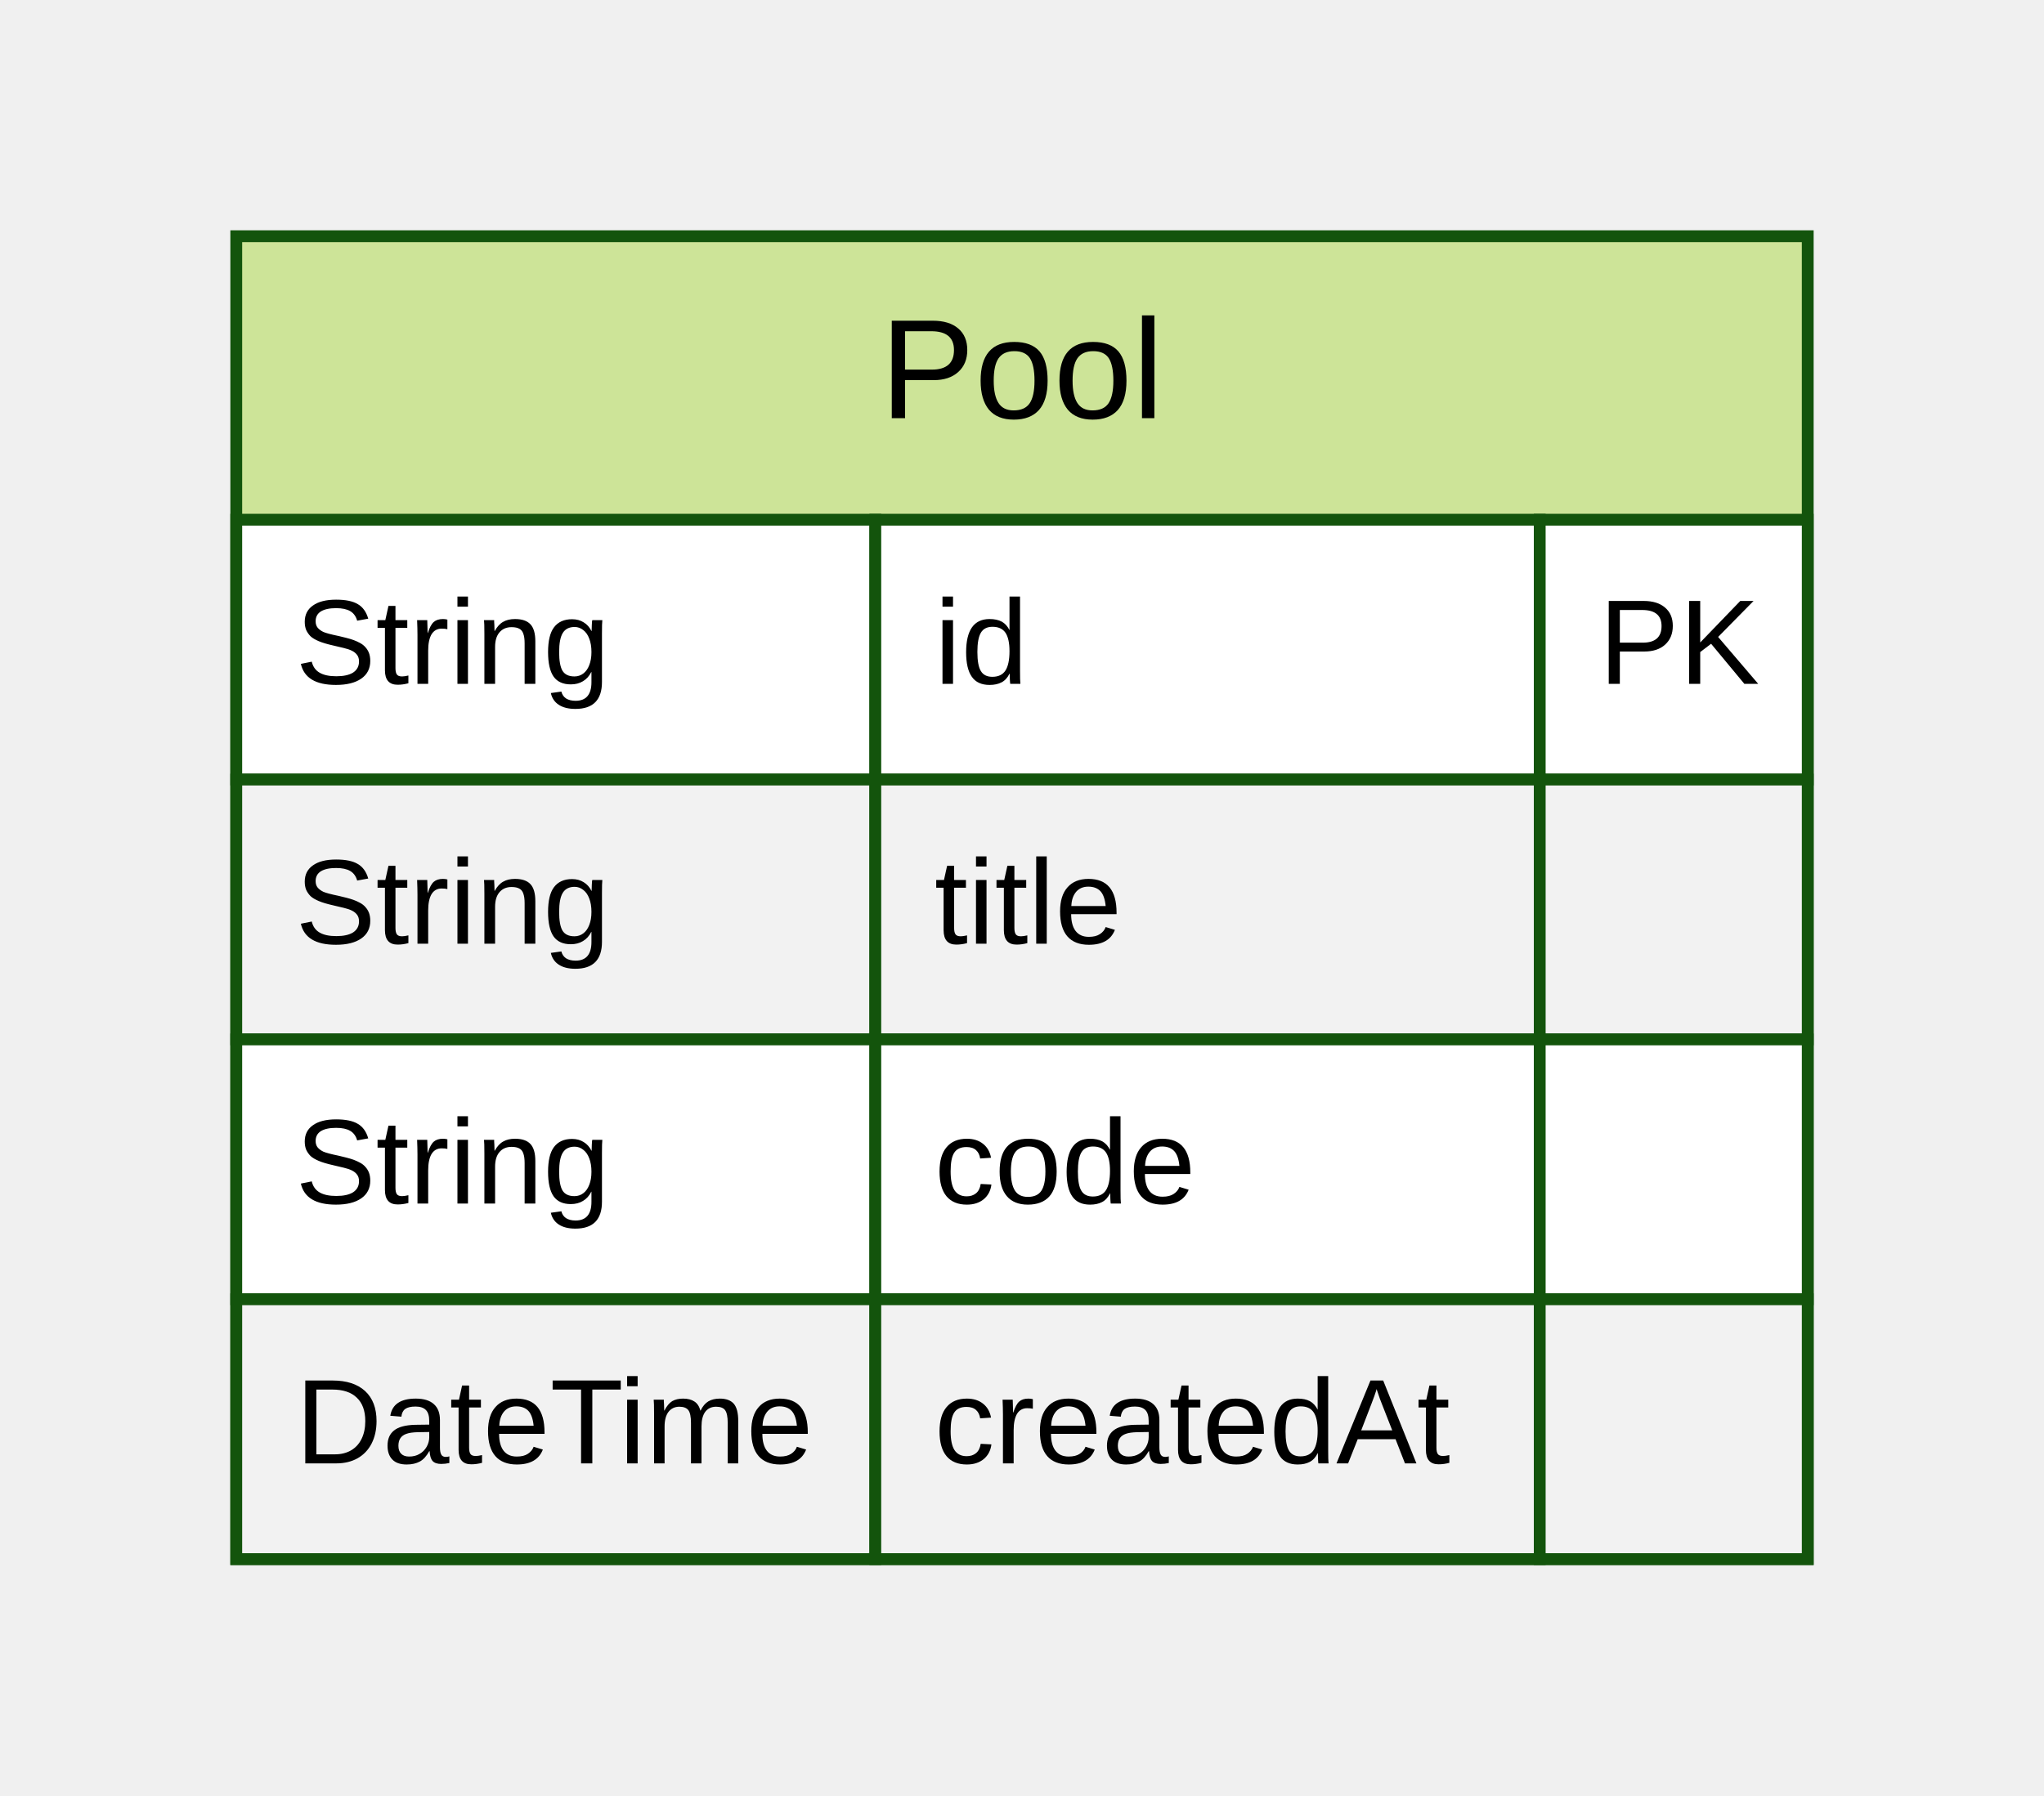
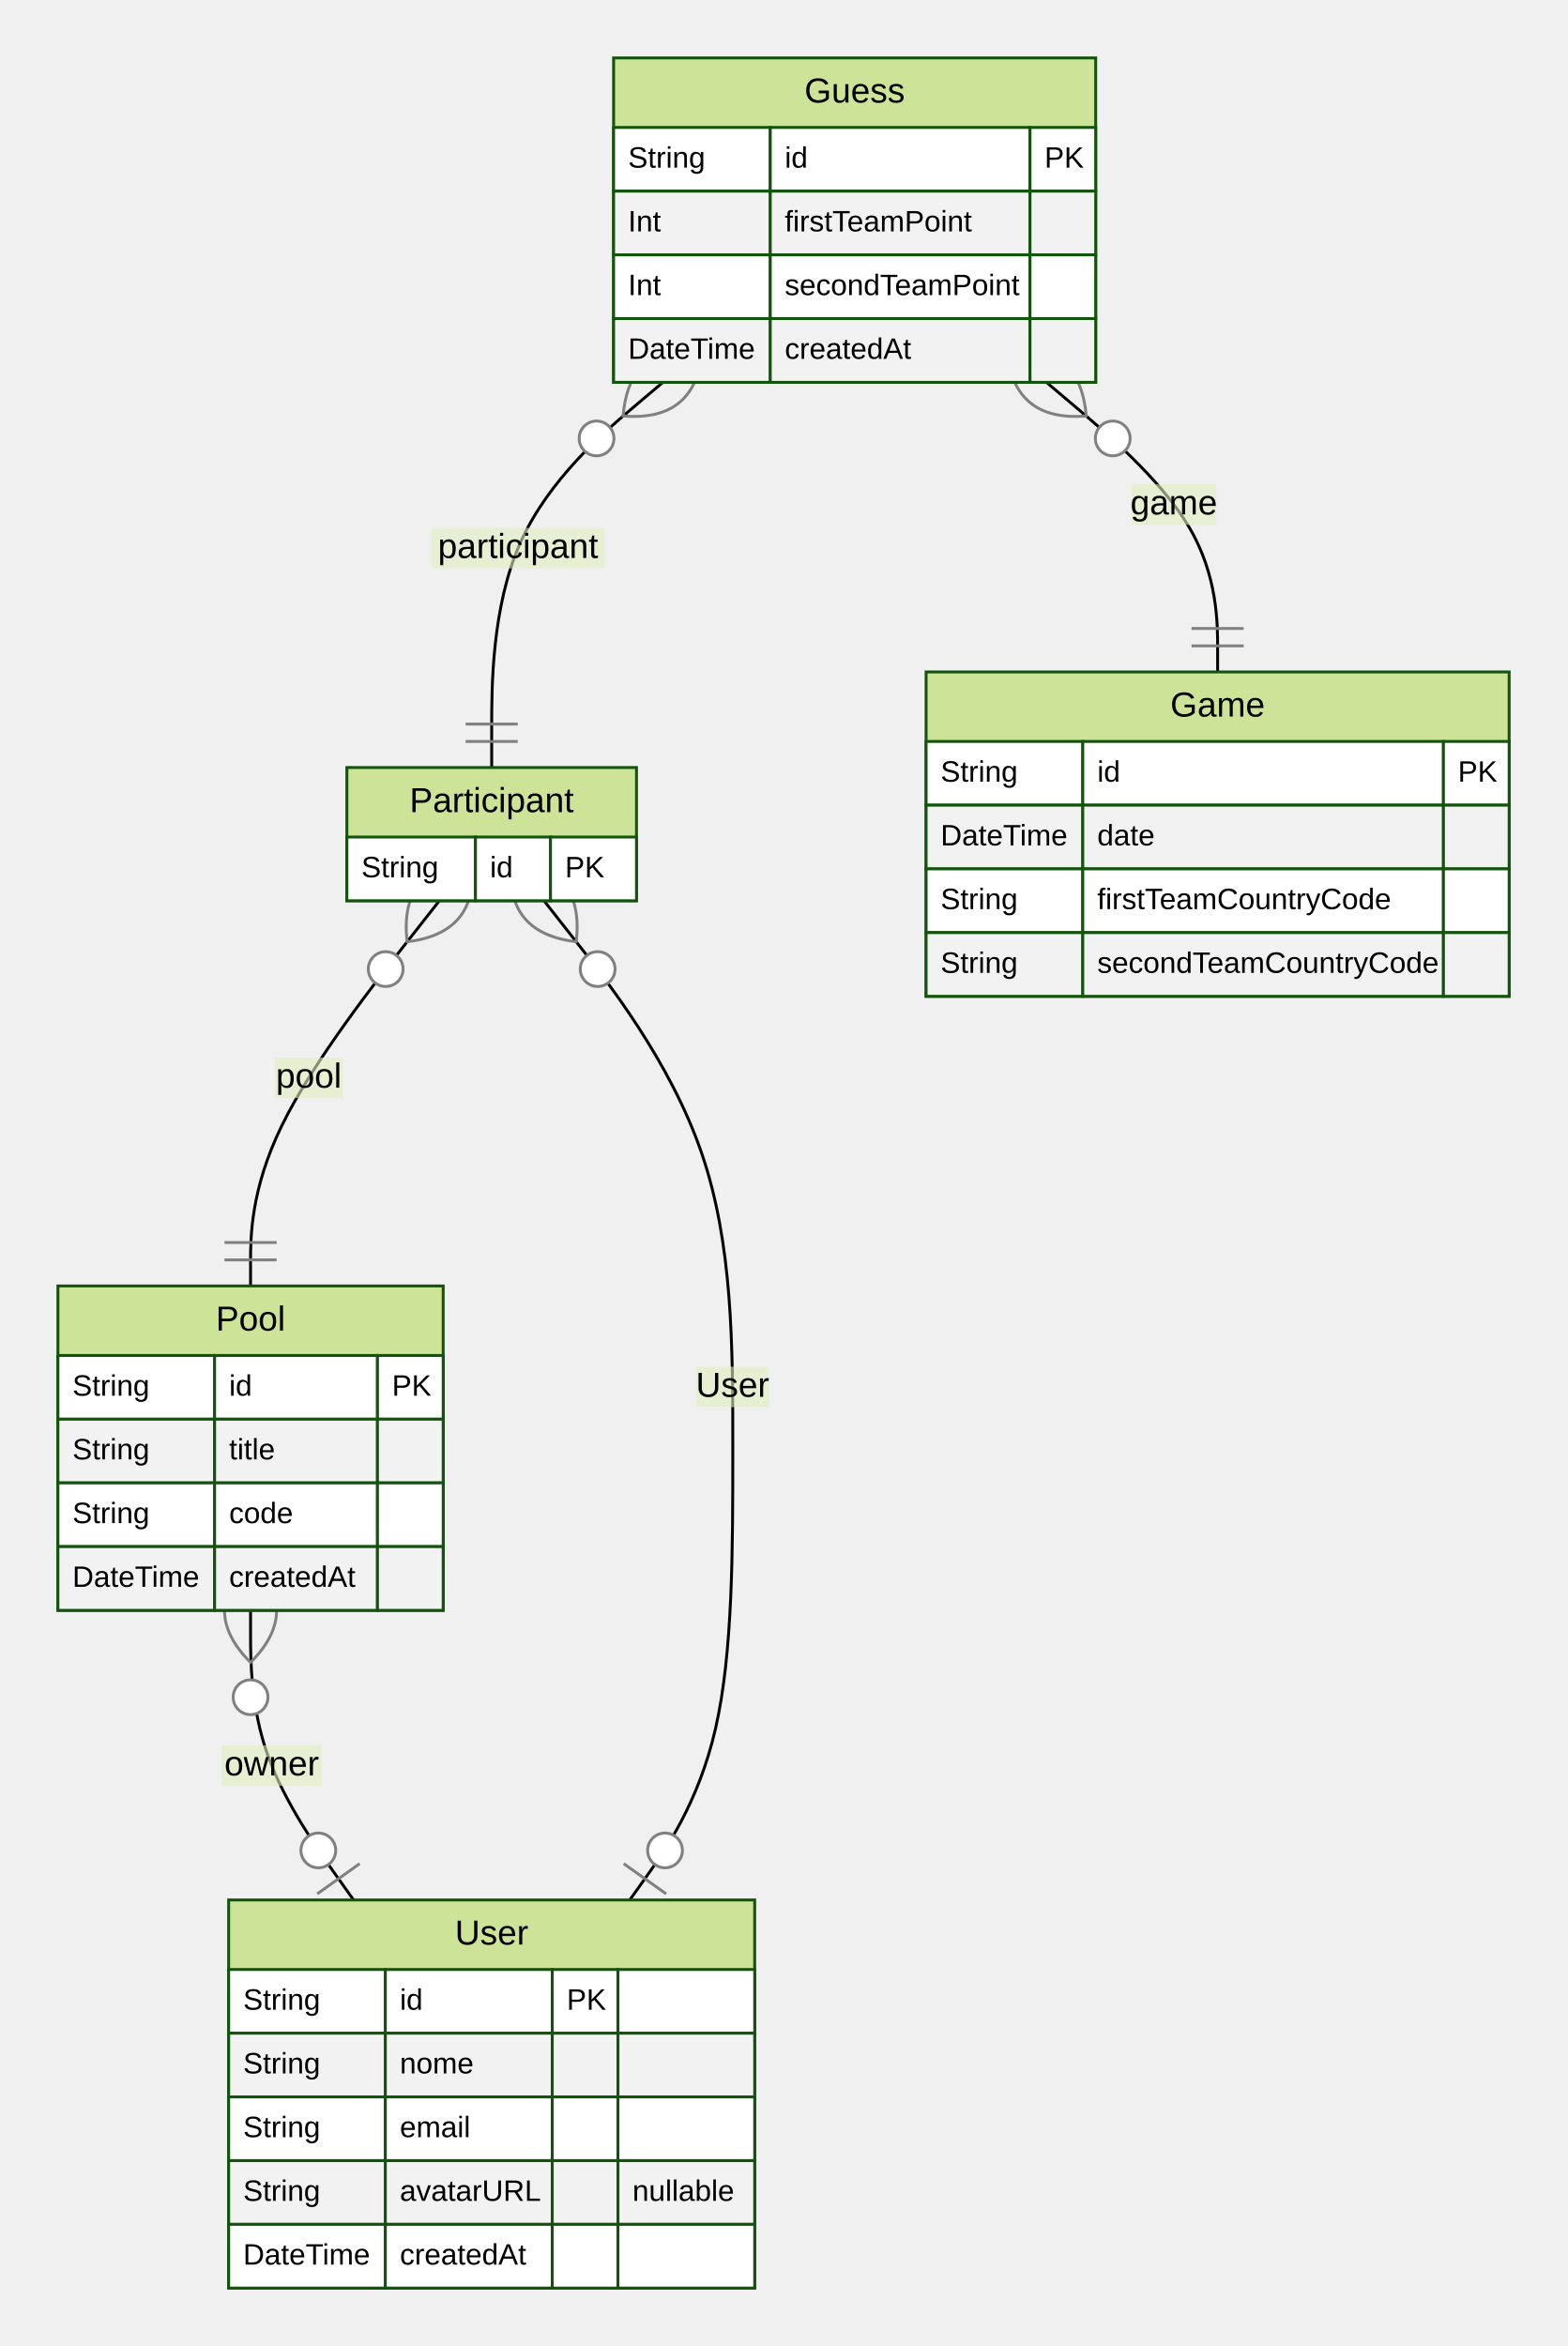
- <svg xmlns="http://www.w3.org/2000/svg" aria-labelledby="chart-title-mermaid-0 chart-desc-mermaid-0" role="img" viewBox="0 0 173.026 152" style="max-width: 173.026px; background-color: white;" width="100%" id="mermaid-0">
+ <svg xmlns="http://www.w3.org/2000/svg" aria-labelledby="chart-title-mermaid-0 chart-desc-mermaid-0" role="img" viewBox="0 0 541.082 810" style="max-width: 541.082px; background-color: white;" width="100%" id="mermaid-0">
  <style>#mermaid-0 {font-family:"trebuchet ms",verdana,arial,sans-serif;font-size:16px;fill:#000000;}#mermaid-0 .error-icon{fill:#552222;}#mermaid-0 .error-text{fill:#552222;stroke:#552222;}#mermaid-0 .edge-thickness-normal{stroke-width:2px;}#mermaid-0 .edge-thickness-thick{stroke-width:3.5px;}#mermaid-0 .edge-pattern-solid{stroke-dasharray:0;}#mermaid-0 .edge-pattern-dashed{stroke-dasharray:3;}#mermaid-0 .edge-pattern-dotted{stroke-dasharray:2;}#mermaid-0 .marker{fill:#000000;stroke:#000000;}#mermaid-0 .marker.cross{stroke:#000000;}#mermaid-0 svg{font-family:"trebuchet ms",verdana,arial,sans-serif;font-size:16px;}#mermaid-0 .entityBox{fill:#cde498;stroke:#13540c;}#mermaid-0 .attributeBoxOdd{fill:#ffffff;stroke:#13540c;}#mermaid-0 .attributeBoxEven{fill:#f2f2f2;stroke:#13540c;}#mermaid-0 .relationshipLabelBox{fill:hsl(78.158, 58.462%, 84.51%);opacity:0.7;background-color:hsl(78.158, 58.462%, 84.51%);}#mermaid-0 .relationshipLabelBox rect{opacity:0.5;}#mermaid-0 .relationshipLine{stroke:#000000;}#mermaid-0 :root{--mermaid-font-family:"trebuchet ms",verdana,arial,sans-serif;}</style>
  <g />
  <defs>
    <marker orient="auto" markerHeight="18" markerWidth="18" refY="9" refX="0" id="ONLY_ONE_START">
      <path d="M9,0 L9,18 M15,0 L15,18" fill="none" stroke="gray" />
    </marker>
  </defs>
  <defs>
    <marker orient="auto" markerHeight="18" markerWidth="18" refY="9" refX="18" id="ONLY_ONE_END">
      <path d="M3,0 L3,18 M9,0 L9,18" fill="none" stroke="gray" />
    </marker>
  </defs>
  <defs>
    <marker orient="auto" markerHeight="18" markerWidth="30" refY="9" refX="0" id="ZERO_OR_ONE_START">
      <circle r="6" cy="9" cx="21" fill="white" stroke="gray" />
      <path d="M9,0 L9,18" fill="none" stroke="gray" />
    </marker>
  </defs>
  <defs>
    <marker orient="auto" markerHeight="18" markerWidth="30" refY="9" refX="30" id="ZERO_OR_ONE_END">
      <circle r="6" cy="9" cx="9" fill="white" stroke="gray" />
      <path d="M21,0 L21,18" fill="none" stroke="gray" />
    </marker>
  </defs>
  <defs>
    <marker orient="auto" markerHeight="36" markerWidth="45" refY="18" refX="18" id="ONE_OR_MORE_START">
      <path d="M0,18 Q 18,0 36,18 Q 18,36 0,18 M42,9 L42,27" fill="none" stroke="gray" />
    </marker>
  </defs>
  <defs>
    <marker orient="auto" markerHeight="36" markerWidth="45" refY="18" refX="27" id="ONE_OR_MORE_END">
      <path d="M3,9 L3,27 M9,18 Q27,0 45,18 Q27,36 9,18" fill="none" stroke="gray" />
    </marker>
  </defs>
  <defs>
    <marker orient="auto" markerHeight="36" markerWidth="57" refY="18" refX="18" id="ZERO_OR_MORE_START">
      <circle r="6" cy="18" cx="48" fill="white" stroke="gray" />
      <path d="M0,18 Q18,0 36,18 Q18,36 0,18" fill="none" stroke="gray" />
    </marker>
  </defs>
  <defs>
    <marker orient="auto" markerHeight="36" markerWidth="57" refY="18" refX="39" id="ZERO_OR_MORE_END">
      <circle r="6" cy="18" cx="9" fill="white" stroke="gray" />
      <path d="M21,18 Q39,0 57,18 Q39,36 21,18" fill="none" stroke="gray" />
    </marker>
  </defs>
-   <g transform="translate(20,20 )" id="Pool">
+   <path marker-start="url(#ZERO_OR_MORE_START)" marker-end="url(#ZERO_OR_ONE_END)" fill="none" stroke="gray" d="M86.513,556L86.513,564.333C86.513,572.667,86.513,589.333,92.443,606C98.373,622.667,110.233,639.333,116.163,647.667L122.093,656" class="er relationshipLine" />
+   <path marker-start="url(#ZERO_OR_MORE_START)" marker-end="url(#ZERO_OR_ONE_END)" fill="none" stroke="gray" d="M187.835,311L198.7,324.833C209.565,338.667,231.296,366.333,242.161,397.833C253.026,429.333,253.026,464.667,253.026,500C253.026,535.333,253.026,570.667,247.096,596.667C241.167,622.667,229.307,639.333,223.377,647.667L217.447,656" class="er relationshipLine" />
+   <path marker-start="url(#ZERO_OR_MORE_START)" marker-end="url(#ONLY_ONE_END)" fill="none" stroke="gray" d="M151.705,311L140.839,324.833C129.974,338.667,108.244,366.333,97.378,388.5C86.513,410.667,86.513,427.333,86.513,435.667L86.513,444" class="er relationshipLine" />
+   <path marker-start="url(#ZERO_OR_MORE_START)" marker-end="url(#ONLY_ONE_END)" fill="none" stroke="gray" d="M361.309,132L371.162,140.333C381.015,148.667,400.72,165.333,410.573,182C420.426,198.667,420.426,215.333,420.426,223.667L420.426,232" class="er relationshipLine" />
+   <path marker-start="url(#ZERO_OR_MORE_START)" marker-end="url(#ONLY_ONE_END)" fill="none" stroke="gray" d="M228.887,132L219.034,140.333C209.181,148.667,189.476,165.333,179.623,187.5C169.77,209.667,169.77,237.333,169.77,251.167L169.77,265" class="er relationshipLine" />
+   <g transform="translate(20,444 )" id="Pool">
    <rect height="112" width="133.026" y="0" x="0" stroke="gray" fill-opacity="100%" fill="honeydew" class="er entityBox" />
    <text transform="translate(66.51321,12)" style="font-family: &quot;trebuchet ms&quot;, verdana, arial, sans-serif;; font-size: 12px" text-anchor="middle" dominant-baseline="middle" y="0" x="0" id="entity-Pool" class="er entityLabel">Pool</text>
    <rect height="22" width="54.096" y="24" x="0" stroke="gray" fill-opacity="100%" fill="honeydew" class="er attributeBoxOdd" />
    <text transform="translate(5,35)" style="font-family: &quot;trebuchet ms&quot;, verdana, arial, sans-serif;; font-size: 10.2px" text-anchor="left" dominant-baseline="middle" y="0" x="0" id="entity-Pool-attr-1-type" class="er entityLabel">String</text>
    <rect height="22" width="56.243" y="24" x="54.096" stroke="gray" fill-opacity="100%" fill="honeydew" class="er attributeBoxOdd" />
    <text transform="translate(59.09555,35)" style="font-family: &quot;trebuchet ms&quot;, verdana, arial, sans-serif;; font-size: 10.2px" text-anchor="left" dominant-baseline="middle" y="0" x="0" id="entity-Pool-attr-1-name" class="er entityLabel">id</text>
    <rect height="22" width="22.688" y="24" x="110.339" stroke="gray" fill-opacity="100%" fill="honeydew" class="er attributeBoxOdd" />
    <text transform="translate(115.3387,35)" style="font-family: &quot;trebuchet ms&quot;, verdana, arial, sans-serif;; font-size: 10.2px" text-anchor="left" dominant-baseline="middle" y="0" x="0" id="entity-Pool-attr-1-key" class="er entityLabel">PK</text>
    <rect height="22" width="54.096" y="46" x="0" stroke="gray" fill-opacity="100%" fill="honeydew" class="er attributeBoxEven" />
    <text transform="translate(5,57)" style="font-family: &quot;trebuchet ms&quot;, verdana, arial, sans-serif;; font-size: 10.2px" text-anchor="left" dominant-baseline="middle" y="0" x="0" id="entity-Pool-attr-2-type" class="er entityLabel">String</text>
    <rect height="22" width="56.243" y="46" x="54.096" stroke="gray" fill-opacity="100%" fill="honeydew" class="er attributeBoxEven" />
    <text transform="translate(59.09555,57)" style="font-family: &quot;trebuchet ms&quot;, verdana, arial, sans-serif;; font-size: 10.2px" text-anchor="left" dominant-baseline="middle" y="0" x="0" id="entity-Pool-attr-2-name" class="er entityLabel">title</text>
    <rect height="22" width="22.688" y="46" x="110.339" stroke="gray" fill-opacity="100%" fill="honeydew" class="er attributeBoxEven" />
    <text transform="translate(115.3387,57)" style="font-family: &quot;trebuchet ms&quot;, verdana, arial, sans-serif;; font-size: 10.2px" text-anchor="left" dominant-baseline="middle" y="0" x="0" id="entity-Pool-attr-2-key" class="er entityLabel" />
    <rect height="22" width="54.096" y="68" x="0" stroke="gray" fill-opacity="100%" fill="honeydew" class="er attributeBoxOdd" />
    <text transform="translate(5,79)" style="font-family: &quot;trebuchet ms&quot;, verdana, arial, sans-serif;; font-size: 10.2px" text-anchor="left" dominant-baseline="middle" y="0" x="0" id="entity-Pool-attr-3-type" class="er entityLabel">String</text>
    <rect height="22" width="56.243" y="68" x="54.096" stroke="gray" fill-opacity="100%" fill="honeydew" class="er attributeBoxOdd" />
    <text transform="translate(59.09555,79)" style="font-family: &quot;trebuchet ms&quot;, verdana, arial, sans-serif;; font-size: 10.2px" text-anchor="left" dominant-baseline="middle" y="0" x="0" id="entity-Pool-attr-3-name" class="er entityLabel">code</text>
    <rect height="22" width="22.688" y="68" x="110.339" stroke="gray" fill-opacity="100%" fill="honeydew" class="er attributeBoxOdd" />
    <text transform="translate(115.3387,79)" style="font-family: &quot;trebuchet ms&quot;, verdana, arial, sans-serif;; font-size: 10.2px" text-anchor="left" dominant-baseline="middle" y="0" x="0" id="entity-Pool-attr-3-key" class="er entityLabel" />
    <rect height="22" width="54.096" y="90" x="0" stroke="gray" fill-opacity="100%" fill="honeydew" class="er attributeBoxEven" />
    <text transform="translate(5,101)" style="font-family: &quot;trebuchet ms&quot;, verdana, arial, sans-serif;; font-size: 10.2px" text-anchor="left" dominant-baseline="middle" y="0" x="0" id="entity-Pool-attr-4-type" class="er entityLabel">DateTime</text>
    <rect height="22" width="56.243" y="90" x="54.096" stroke="gray" fill-opacity="100%" fill="honeydew" class="er attributeBoxEven" />
    <text transform="translate(59.09555,101)" style="font-family: &quot;trebuchet ms&quot;, verdana, arial, sans-serif;; font-size: 10.2px" text-anchor="left" dominant-baseline="middle" y="0" x="0" id="entity-Pool-attr-4-name" class="er entityLabel">createdAt</text>
    <rect height="22" width="22.688" y="90" x="110.339" stroke="gray" fill-opacity="100%" fill="honeydew" class="er attributeBoxEven" />
    <text transform="translate(115.3387,101)" style="font-family: &quot;trebuchet ms&quot;, verdana, arial, sans-serif;; font-size: 10.2px" text-anchor="left" dominant-baseline="middle" y="0" x="0" id="entity-Pool-attr-4-key" class="er entityLabel" />
  </g>
+   <g transform="translate(119.7698,265 )" id="Participant">
+     <rect height="46" width="100" y="0" x="0" stroke="gray" fill-opacity="100%" fill="honeydew" class="er entityBox" />
+     <text transform="translate(50,12)" style="font-family: &quot;trebuchet ms&quot;, verdana, arial, sans-serif;; font-size: 12px" text-anchor="middle" dominant-baseline="middle" y="0" x="0" id="entity-Participant" class="er entityLabel">Participant</text>
+     <rect height="22" width="44.399" y="24" x="0" stroke="gray" fill-opacity="100%" fill="honeydew" class="er attributeBoxOdd" />
+     <text transform="translate(5,35)" style="font-family: &quot;trebuchet ms&quot;, verdana, arial, sans-serif;; font-size: 10.2px" text-anchor="left" dominant-baseline="middle" y="0" x="0" id="entity-Participant-attr-1-type" class="er entityLabel">String</text>
+     <rect height="22" width="25.911" y="24" x="44.399" stroke="gray" fill-opacity="100%" fill="honeydew" class="er attributeBoxOdd" />
+     <text transform="translate(49.39862,35)" style="font-family: &quot;trebuchet ms&quot;, verdana, arial, sans-serif;; font-size: 10.2px" text-anchor="left" dominant-baseline="middle" y="0" x="0" id="entity-Participant-attr-1-name" class="er entityLabel">id</text>
+     <rect height="22" width="29.69" y="24" x="70.31" stroke="gray" fill-opacity="100%" fill="honeydew" class="er attributeBoxOdd" />
+     <text transform="translate(75.30976,35)" style="font-family: &quot;trebuchet ms&quot;, verdana, arial, sans-serif;; font-size: 10.2px" text-anchor="left" dominant-baseline="middle" y="0" x="0" id="entity-Participant-attr-1-key" class="er entityLabel">PK</text>
+   </g>
+   <g transform="translate(78.95609,656 )" id="User">
+     <rect height="134" width="181.627" y="0" x="0" stroke="gray" fill-opacity="100%" fill="honeydew" class="er entityBox" />
+     <text transform="translate(90.81373,12)" style="font-family: &quot;trebuchet ms&quot;, verdana, arial, sans-serif;; font-size: 12px" text-anchor="middle" dominant-baseline="middle" y="0" x="0" id="entity-User" class="er entityLabel">User</text>
+     <rect height="22" width="54.096" y="24" x="0" stroke="gray" fill-opacity="100%" fill="honeydew" class="er attributeBoxOdd" />
+     <text transform="translate(5,35)" style="font-family: &quot;trebuchet ms&quot;, verdana, arial, sans-serif;; font-size: 10.2px" text-anchor="left" dominant-baseline="middle" y="0" x="0" id="entity-User-attr-1-type" class="er entityLabel">String</text>
+     <rect height="22" width="57.632" y="24" x="54.096" stroke="gray" fill-opacity="100%" fill="honeydew" class="er attributeBoxOdd" />
+     <text transform="translate(59.09555,35)" style="font-family: &quot;trebuchet ms&quot;, verdana, arial, sans-serif;; font-size: 10.2px" text-anchor="left" dominant-baseline="middle" y="0" x="0" id="entity-User-attr-1-name" class="er entityLabel">id</text>
+     <rect height="22" width="22.688" y="24" x="111.727" stroke="gray" fill-opacity="100%" fill="honeydew" class="er attributeBoxOdd" />
+     <text transform="translate(116.7272,35)" style="font-family: &quot;trebuchet ms&quot;, verdana, arial, sans-serif;; font-size: 10.2px" text-anchor="left" dominant-baseline="middle" y="0" x="0" id="entity-User-attr-1-key" class="er entityLabel">PK</text>
+     <rect height="22" width="47.213" y="24" x="134.415" stroke="gray" fill-opacity="100%" fill="honeydew" class="er attributeBoxOdd" />
+     <text transform="translate(139.4149,35)" style="font-family: &quot;trebuchet ms&quot;, verdana, arial, sans-serif;; font-size: 10.2px" text-anchor="left" dominant-baseline="middle" y="0" x="0" id="entity-User-attr-1-comment" class="er entityLabel" />
+     <rect height="22" width="54.096" y="46" x="0" stroke="gray" fill-opacity="100%" fill="honeydew" class="er attributeBoxEven" />
+     <text transform="translate(5,57)" style="font-family: &quot;trebuchet ms&quot;, verdana, arial, sans-serif;; font-size: 10.2px" text-anchor="left" dominant-baseline="middle" y="0" x="0" id="entity-User-attr-2-type" class="er entityLabel">String</text>
+     <rect height="22" width="57.632" y="46" x="54.096" stroke="gray" fill-opacity="100%" fill="honeydew" class="er attributeBoxEven" />
+     <text transform="translate(59.09555,57)" style="font-family: &quot;trebuchet ms&quot;, verdana, arial, sans-serif;; font-size: 10.2px" text-anchor="left" dominant-baseline="middle" y="0" x="0" id="entity-User-attr-2-name" class="er entityLabel">nome</text>
+     <rect height="22" width="22.688" y="46" x="111.727" stroke="gray" fill-opacity="100%" fill="honeydew" class="er attributeBoxEven" />
+     <text transform="translate(116.7272,57)" style="font-family: &quot;trebuchet ms&quot;, verdana, arial, sans-serif;; font-size: 10.2px" text-anchor="left" dominant-baseline="middle" y="0" x="0" id="entity-User-attr-2-key" class="er entityLabel" />
+     <rect height="22" width="47.213" y="46" x="134.415" stroke="gray" fill-opacity="100%" fill="honeydew" class="er attributeBoxEven" />
+     <text transform="translate(139.4149,57)" style="font-family: &quot;trebuchet ms&quot;, verdana, arial, sans-serif;; font-size: 10.2px" text-anchor="left" dominant-baseline="middle" y="0" x="0" id="entity-User-attr-2-comment" class="er entityLabel" />
+     <rect height="22" width="54.096" y="68" x="0" stroke="gray" fill-opacity="100%" fill="honeydew" class="er attributeBoxOdd" />
+     <text transform="translate(5,79)" style="font-family: &quot;trebuchet ms&quot;, verdana, arial, sans-serif;; font-size: 10.2px" text-anchor="left" dominant-baseline="middle" y="0" x="0" id="entity-User-attr-3-type" class="er entityLabel">String</text>
+     <rect height="22" width="57.632" y="68" x="54.096" stroke="gray" fill-opacity="100%" fill="honeydew" class="er attributeBoxOdd" />
+     <text transform="translate(59.09555,79)" style="font-family: &quot;trebuchet ms&quot;, verdana, arial, sans-serif;; font-size: 10.2px" text-anchor="left" dominant-baseline="middle" y="0" x="0" id="entity-User-attr-3-name" class="er entityLabel">email</text>
+     <rect height="22" width="22.688" y="68" x="111.727" stroke="gray" fill-opacity="100%" fill="honeydew" class="er attributeBoxOdd" />
+     <text transform="translate(116.7272,79)" style="font-family: &quot;trebuchet ms&quot;, verdana, arial, sans-serif;; font-size: 10.2px" text-anchor="left" dominant-baseline="middle" y="0" x="0" id="entity-User-attr-3-key" class="er entityLabel" />
+     <rect height="22" width="47.213" y="68" x="134.415" stroke="gray" fill-opacity="100%" fill="honeydew" class="er attributeBoxOdd" />
+     <text transform="translate(139.4149,79)" style="font-family: &quot;trebuchet ms&quot;, verdana, arial, sans-serif;; font-size: 10.2px" text-anchor="left" dominant-baseline="middle" y="0" x="0" id="entity-User-attr-3-comment" class="er entityLabel" />
+     <rect height="22" width="54.096" y="90" x="0" stroke="gray" fill-opacity="100%" fill="honeydew" class="er attributeBoxEven" />
+     <text transform="translate(5,101)" style="font-family: &quot;trebuchet ms&quot;, verdana, arial, sans-serif;; font-size: 10.2px" text-anchor="left" dominant-baseline="middle" y="0" x="0" id="entity-User-attr-4-type" class="er entityLabel">String</text>
+     <rect height="22" width="57.632" y="90" x="54.096" stroke="gray" fill-opacity="100%" fill="honeydew" class="er attributeBoxEven" />
+     <text transform="translate(59.09555,101)" style="font-family: &quot;trebuchet ms&quot;, verdana, arial, sans-serif;; font-size: 10.2px" text-anchor="left" dominant-baseline="middle" y="0" x="0" id="entity-User-attr-4-name" class="er entityLabel">avatarURL</text>
+     <rect height="22" width="22.688" y="90" x="111.727" stroke="gray" fill-opacity="100%" fill="honeydew" class="er attributeBoxEven" />
+     <text transform="translate(116.7272,101)" style="font-family: &quot;trebuchet ms&quot;, verdana, arial, sans-serif;; font-size: 10.2px" text-anchor="left" dominant-baseline="middle" y="0" x="0" id="entity-User-attr-4-key" class="er entityLabel" />
+     <rect height="22" width="47.213" y="90" x="134.415" stroke="gray" fill-opacity="100%" fill="honeydew" class="er attributeBoxEven" />
+     <text transform="translate(139.4149,101)" style="font-family: &quot;trebuchet ms&quot;, verdana, arial, sans-serif;; font-size: 10.2px" text-anchor="left" dominant-baseline="middle" y="0" x="0" id="entity-User-attr-4-comment" class="er entityLabel">nullable</text>
+     <rect height="22" width="54.096" y="112" x="0" stroke="gray" fill-opacity="100%" fill="honeydew" class="er attributeBoxOdd" />
+     <text transform="translate(5,123)" style="font-family: &quot;trebuchet ms&quot;, verdana, arial, sans-serif;; font-size: 10.2px" text-anchor="left" dominant-baseline="middle" y="0" x="0" id="entity-User-attr-5-type" class="er entityLabel">DateTime</text>
+     <rect height="22" width="57.632" y="112" x="54.096" stroke="gray" fill-opacity="100%" fill="honeydew" class="er attributeBoxOdd" />
+     <text transform="translate(59.09555,123)" style="font-family: &quot;trebuchet ms&quot;, verdana, arial, sans-serif;; font-size: 10.2px" text-anchor="left" dominant-baseline="middle" y="0" x="0" id="entity-User-attr-5-name" class="er entityLabel">createdAt</text>
+     <rect height="22" width="22.688" y="112" x="111.727" stroke="gray" fill-opacity="100%" fill="honeydew" class="er attributeBoxOdd" />
+     <text transform="translate(116.7272,123)" style="font-family: &quot;trebuchet ms&quot;, verdana, arial, sans-serif;; font-size: 10.2px" text-anchor="left" dominant-baseline="middle" y="0" x="0" id="entity-User-attr-5-key" class="er entityLabel" />
+     <rect height="22" width="47.213" y="112" x="134.415" stroke="gray" fill-opacity="100%" fill="honeydew" class="er attributeBoxOdd" />
+     <text transform="translate(139.4149,123)" style="font-family: &quot;trebuchet ms&quot;, verdana, arial, sans-serif;; font-size: 10.2px" text-anchor="left" dominant-baseline="middle" y="0" x="0" id="entity-User-attr-5-comment" class="er entityLabel" />
+   </g>
+   <g transform="translate(319.7698,232 )" id="Game">
+     <rect height="112" width="201.312" y="0" x="0" stroke="gray" fill-opacity="100%" fill="honeydew" class="er entityBox" />
+     <text transform="translate(100.6562,12)" style="font-family: &quot;trebuchet ms&quot;, verdana, arial, sans-serif;; font-size: 12px" text-anchor="middle" dominant-baseline="middle" y="0" x="0" id="entity-Game" class="er entityLabel">Game</text>
+     <rect height="22" width="54.096" y="24" x="0" stroke="gray" fill-opacity="100%" fill="honeydew" class="er attributeBoxOdd" />
+     <text transform="translate(5,35)" style="font-family: &quot;trebuchet ms&quot;, verdana, arial, sans-serif;; font-size: 10.2px" text-anchor="left" dominant-baseline="middle" y="0" x="0" id="entity-Game-attr-1-type" class="er entityLabel">String</text>
+     <rect height="22" width="124.529" y="24" x="54.096" stroke="gray" fill-opacity="100%" fill="honeydew" class="er attributeBoxOdd" />
+     <text transform="translate(59.09555,35)" style="font-family: &quot;trebuchet ms&quot;, verdana, arial, sans-serif;; font-size: 10.2px" text-anchor="left" dominant-baseline="middle" y="0" x="0" id="entity-Game-attr-1-name" class="er entityLabel">id</text>
+     <rect height="22" width="22.688" y="24" x="178.625" stroke="gray" fill-opacity="100%" fill="honeydew" class="er attributeBoxOdd" />
+     <text transform="translate(183.6248,35)" style="font-family: &quot;trebuchet ms&quot;, verdana, arial, sans-serif;; font-size: 10.2px" text-anchor="left" dominant-baseline="middle" y="0" x="0" id="entity-Game-attr-1-key" class="er entityLabel">PK</text>
+     <rect height="22" width="54.096" y="46" x="0" stroke="gray" fill-opacity="100%" fill="honeydew" class="er attributeBoxEven" />
+     <text transform="translate(5,57)" style="font-family: &quot;trebuchet ms&quot;, verdana, arial, sans-serif;; font-size: 10.2px" text-anchor="left" dominant-baseline="middle" y="0" x="0" id="entity-Game-attr-2-type" class="er entityLabel">DateTime</text>
+     <rect height="22" width="124.529" y="46" x="54.096" stroke="gray" fill-opacity="100%" fill="honeydew" class="er attributeBoxEven" />
+     <text transform="translate(59.09555,57)" style="font-family: &quot;trebuchet ms&quot;, verdana, arial, sans-serif;; font-size: 10.2px" text-anchor="left" dominant-baseline="middle" y="0" x="0" id="entity-Game-attr-2-name" class="er entityLabel">date</text>
+     <rect height="22" width="22.688" y="46" x="178.625" stroke="gray" fill-opacity="100%" fill="honeydew" class="er attributeBoxEven" />
+     <text transform="translate(183.6248,57)" style="font-family: &quot;trebuchet ms&quot;, verdana, arial, sans-serif;; font-size: 10.2px" text-anchor="left" dominant-baseline="middle" y="0" x="0" id="entity-Game-attr-2-key" class="er entityLabel" />
+     <rect height="22" width="54.096" y="68" x="0" stroke="gray" fill-opacity="100%" fill="honeydew" class="er attributeBoxOdd" />
+     <text transform="translate(5,79)" style="font-family: &quot;trebuchet ms&quot;, verdana, arial, sans-serif;; font-size: 10.2px" text-anchor="left" dominant-baseline="middle" y="0" x="0" id="entity-Game-attr-3-type" class="er entityLabel">String</text>
+     <rect height="22" width="124.529" y="68" x="54.096" stroke="gray" fill-opacity="100%" fill="honeydew" class="er attributeBoxOdd" />
+     <text transform="translate(59.09555,79)" style="font-family: &quot;trebuchet ms&quot;, verdana, arial, sans-serif;; font-size: 10.2px" text-anchor="left" dominant-baseline="middle" y="0" x="0" id="entity-Game-attr-3-name" class="er entityLabel">firstTeamCountryCode</text>
+     <rect height="22" width="22.688" y="68" x="178.625" stroke="gray" fill-opacity="100%" fill="honeydew" class="er attributeBoxOdd" />
+     <text transform="translate(183.6248,79)" style="font-family: &quot;trebuchet ms&quot;, verdana, arial, sans-serif;; font-size: 10.2px" text-anchor="left" dominant-baseline="middle" y="0" x="0" id="entity-Game-attr-3-key" class="er entityLabel" />
+     <rect height="22" width="54.096" y="90" x="0" stroke="gray" fill-opacity="100%" fill="honeydew" class="er attributeBoxEven" />
+     <text transform="translate(5,101)" style="font-family: &quot;trebuchet ms&quot;, verdana, arial, sans-serif;; font-size: 10.2px" text-anchor="left" dominant-baseline="middle" y="0" x="0" id="entity-Game-attr-4-type" class="er entityLabel">String</text>
+     <rect height="22" width="124.529" y="90" x="54.096" stroke="gray" fill-opacity="100%" fill="honeydew" class="er attributeBoxEven" />
+     <text transform="translate(59.09555,101)" style="font-family: &quot;trebuchet ms&quot;, verdana, arial, sans-serif;; font-size: 10.2px" text-anchor="left" dominant-baseline="middle" y="0" x="0" id="entity-Game-attr-4-name" class="er entityLabel">secondTeamCountryCode</text>
+     <rect height="22" width="22.688" y="90" x="178.625" stroke="gray" fill-opacity="100%" fill="honeydew" class="er attributeBoxEven" />
+     <text transform="translate(183.6248,101)" style="font-family: &quot;trebuchet ms&quot;, verdana, arial, sans-serif;; font-size: 10.2px" text-anchor="left" dominant-baseline="middle" y="0" x="0" id="entity-Game-attr-4-key" class="er entityLabel" />
+   </g>
+   <g transform="translate(211.8678,20 )" id="Guess">
+     <rect height="112" width="166.46" y="0" x="0" stroke="gray" fill-opacity="100%" fill="honeydew" class="er entityBox" />
+     <text transform="translate(83.23013,12)" style="font-family: &quot;trebuchet ms&quot;, verdana, arial, sans-serif;; font-size: 12px" text-anchor="middle" dominant-baseline="middle" y="0" x="0" id="entity-Guess" class="er entityLabel">Guess</text>
+     <rect height="22" width="54.096" y="24" x="0" stroke="gray" fill-opacity="100%" fill="honeydew" class="er attributeBoxOdd" />
+     <text transform="translate(5,35)" style="font-family: &quot;trebuchet ms&quot;, verdana, arial, sans-serif;; font-size: 10.2px" text-anchor="left" dominant-baseline="middle" y="0" x="0" id="entity-Guess-attr-1-type" class="er entityLabel">String</text>
+     <rect height="22" width="89.677" y="24" x="54.096" stroke="gray" fill-opacity="100%" fill="honeydew" class="er attributeBoxOdd" />
+     <text transform="translate(59.09555,35)" style="font-family: &quot;trebuchet ms&quot;, verdana, arial, sans-serif;; font-size: 10.2px" text-anchor="left" dominant-baseline="middle" y="0" x="0" id="entity-Guess-attr-1-name" class="er entityLabel">id</text>
+     <rect height="22" width="22.688" y="24" x="143.773" stroke="gray" fill-opacity="100%" fill="honeydew" class="er attributeBoxOdd" />
+     <text transform="translate(148.7726,35)" style="font-family: &quot;trebuchet ms&quot;, verdana, arial, sans-serif;; font-size: 10.2px" text-anchor="left" dominant-baseline="middle" y="0" x="0" id="entity-Guess-attr-1-key" class="er entityLabel">PK</text>
+     <rect height="22" width="54.096" y="46" x="0" stroke="gray" fill-opacity="100%" fill="honeydew" class="er attributeBoxEven" />
+     <text transform="translate(5,57)" style="font-family: &quot;trebuchet ms&quot;, verdana, arial, sans-serif;; font-size: 10.2px" text-anchor="left" dominant-baseline="middle" y="0" x="0" id="entity-Guess-attr-2-type" class="er entityLabel">Int</text>
+     <rect height="22" width="89.677" y="46" x="54.096" stroke="gray" fill-opacity="100%" fill="honeydew" class="er attributeBoxEven" />
+     <text transform="translate(59.09555,57)" style="font-family: &quot;trebuchet ms&quot;, verdana, arial, sans-serif;; font-size: 10.2px" text-anchor="left" dominant-baseline="middle" y="0" x="0" id="entity-Guess-attr-2-name" class="er entityLabel">firstTeamPoint</text>
+     <rect height="22" width="22.688" y="46" x="143.773" stroke="gray" fill-opacity="100%" fill="honeydew" class="er attributeBoxEven" />
+     <text transform="translate(148.7726,57)" style="font-family: &quot;trebuchet ms&quot;, verdana, arial, sans-serif;; font-size: 10.2px" text-anchor="left" dominant-baseline="middle" y="0" x="0" id="entity-Guess-attr-2-key" class="er entityLabel" />
+     <rect height="22" width="54.096" y="68" x="0" stroke="gray" fill-opacity="100%" fill="honeydew" class="er attributeBoxOdd" />
+     <text transform="translate(5,79)" style="font-family: &quot;trebuchet ms&quot;, verdana, arial, sans-serif;; font-size: 10.2px" text-anchor="left" dominant-baseline="middle" y="0" x="0" id="entity-Guess-attr-3-type" class="er entityLabel">Int</text>
+     <rect height="22" width="89.677" y="68" x="54.096" stroke="gray" fill-opacity="100%" fill="honeydew" class="er attributeBoxOdd" />
+     <text transform="translate(59.09555,79)" style="font-family: &quot;trebuchet ms&quot;, verdana, arial, sans-serif;; font-size: 10.2px" text-anchor="left" dominant-baseline="middle" y="0" x="0" id="entity-Guess-attr-3-name" class="er entityLabel">secondTeamPoint</text>
+     <rect height="22" width="22.688" y="68" x="143.773" stroke="gray" fill-opacity="100%" fill="honeydew" class="er attributeBoxOdd" />
+     <text transform="translate(148.7726,79)" style="font-family: &quot;trebuchet ms&quot;, verdana, arial, sans-serif;; font-size: 10.2px" text-anchor="left" dominant-baseline="middle" y="0" x="0" id="entity-Guess-attr-3-key" class="er entityLabel" />
+     <rect height="22" width="54.096" y="90" x="0" stroke="gray" fill-opacity="100%" fill="honeydew" class="er attributeBoxEven" />
+     <text transform="translate(5,101)" style="font-family: &quot;trebuchet ms&quot;, verdana, arial, sans-serif;; font-size: 10.2px" text-anchor="left" dominant-baseline="middle" y="0" x="0" id="entity-Guess-attr-4-type" class="er entityLabel">DateTime</text>
+     <rect height="22" width="89.677" y="90" x="54.096" stroke="gray" fill-opacity="100%" fill="honeydew" class="er attributeBoxEven" />
+     <text transform="translate(59.09555,101)" style="font-family: &quot;trebuchet ms&quot;, verdana, arial, sans-serif;; font-size: 10.2px" text-anchor="left" dominant-baseline="middle" y="0" x="0" id="entity-Guess-attr-4-name" class="er entityLabel">createdAt</text>
+     <rect height="22" width="22.688" y="90" x="143.773" stroke="gray" fill-opacity="100%" fill="honeydew" class="er attributeBoxEven" />
+     <text transform="translate(148.7726,101)" style="font-family: &quot;trebuchet ms&quot;, verdana, arial, sans-serif;; font-size: 10.2px" text-anchor="left" dominant-baseline="middle" y="0" x="0" id="entity-Guess-attr-4-key" class="er entityLabel" />
+   </g>
+   <rect fill-opacity="85%" fill="white" height="14" width="34.471" y="602.592" x="76.574" class="er relationshipLabelBox" />
+   <text style="font-family: &quot;trebuchet ms&quot;, verdana, arial, sans-serif;; font-size: 12px" dominant-baseline="middle" text-anchor="middle" y="609.592" x="93.81" id="rel1" class="er relationshipLabel">owner</text>
+   <rect fill-opacity="85%" fill="white" height="14" width="25.184" y="471.862" x="240.348" class="er relationshipLabelBox" />
+   <text style="font-family: &quot;trebuchet ms&quot;, verdana, arial, sans-serif;; font-size: 12px" dominant-baseline="middle" text-anchor="middle" y="478.862" x="252.94" id="rel2" class="er relationshipLabel">User</text>
+   <rect fill-opacity="85%" fill="white" height="14" width="23.564" y="365.133" x="94.824" class="er relationshipLabelBox" />
+   <text style="font-family: &quot;trebuchet ms&quot;, verdana, arial, sans-serif;; font-size: 12px" dominant-baseline="middle" text-anchor="middle" y="372.133" x="106.606" id="rel3" class="er relationshipLabel">pool</text>
+   <rect fill-opacity="85%" fill="white" height="14" width="29.289" y="167.222" x="390.665" class="er relationshipLabelBox" />
+   <text style="font-family: &quot;trebuchet ms&quot;, verdana, arial, sans-serif;; font-size: 12px" dominant-baseline="middle" text-anchor="middle" y="174.222" x="405.31" id="rel4" class="er relationshipLabel">game</text>
+   <rect fill-opacity="85%" fill="white" height="14" width="59.744" y="182.256" x="148.995" class="er relationshipLabelBox" />
+   <text style="font-family: &quot;trebuchet ms&quot;, verdana, arial, sans-serif;; font-size: 12px" dominant-baseline="middle" text-anchor="middle" y="189.256" x="178.867" id="rel5" class="er relationshipLabel">participant</text>
</svg>
